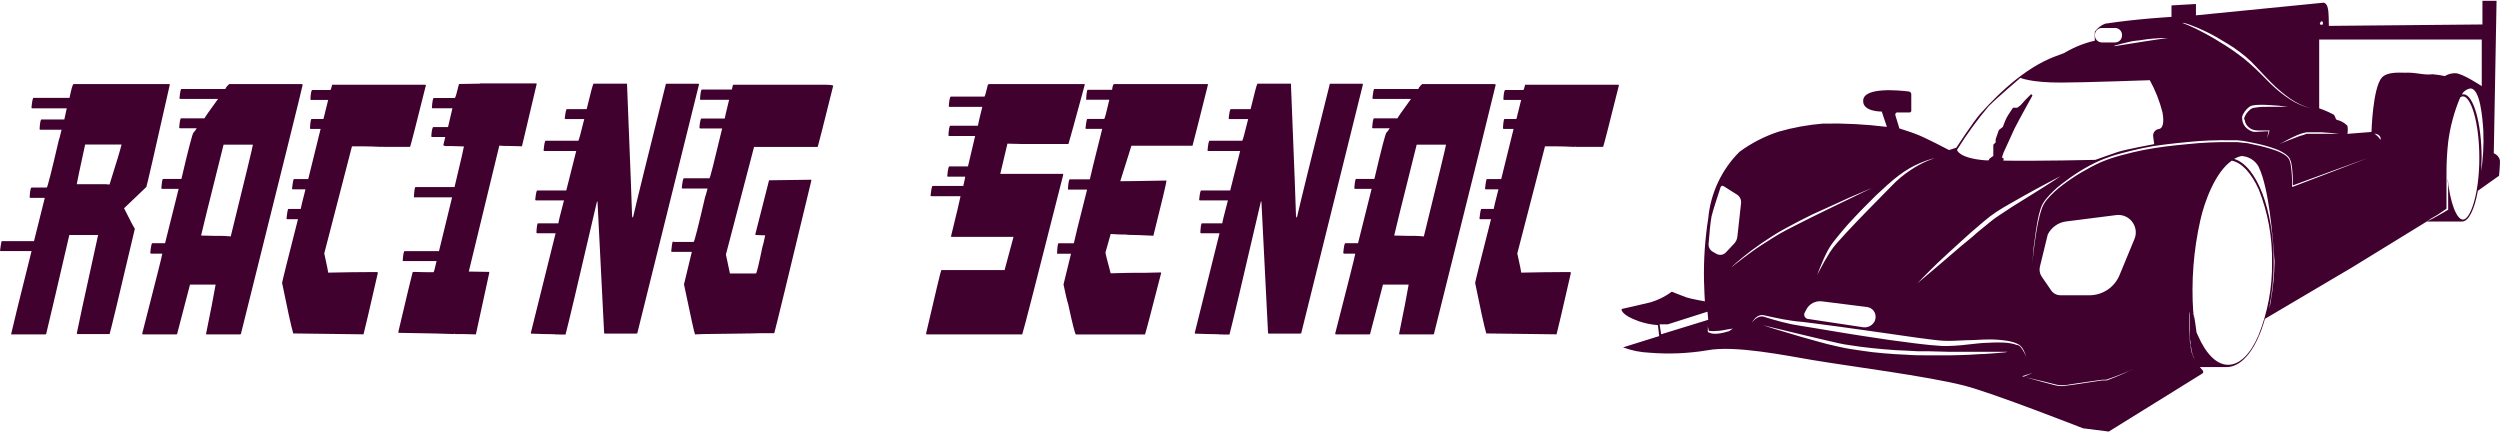
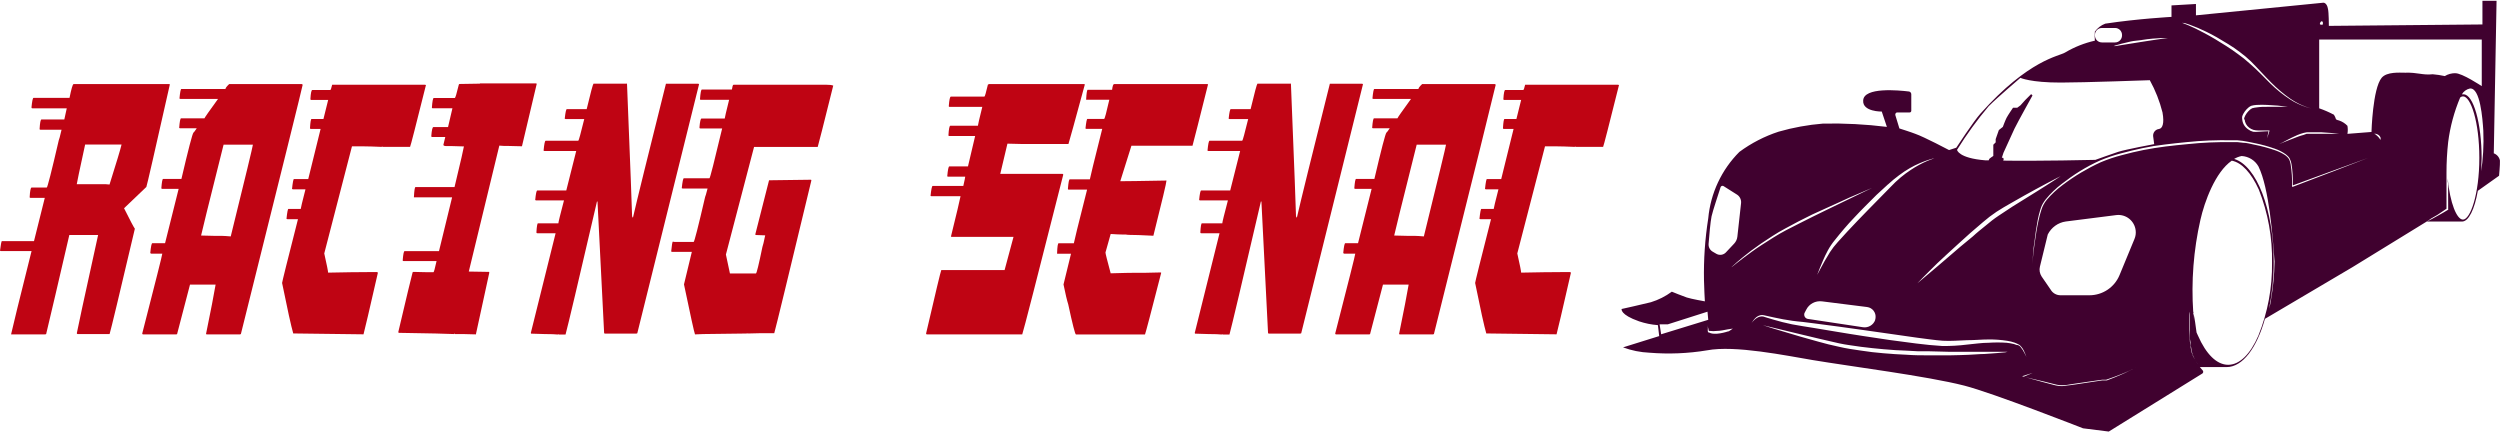
<svg xmlns="http://www.w3.org/2000/svg" version="1.1" viewBox="0 0 370 64">
  <defs>
    <style>
      .st0 {
        fill: #40012f;
      }
+ 
+       .st1 {
+         fill: #bf0413;
+       }
    </style>
  </defs>
  <g id="OBJECTS">
    <g>
-       <path class="st0" d="M10.89,12.44h14.15l.1.05c-2.24,9.95-3.4,15.01-3.48,15.18l-3.3,3.15c.91,1.83,1.45,2.84,1.6,3.03-2.29,9.74-3.54,14.94-3.74,15.59h-4.72c-.09,0-.13-.04-.13-.13,0-.14,1.05-4.98,3.15-14.53h-4.26c-1.58,6.84-2.73,11.73-3.43,14.66l-.13.05H1.65v-.05c.21-.97,1.21-5.06,3.02-12.28H.13l-.13-.05c.12-.95.21-1.42.28-1.42h4.75l1.6-6.41h-2.14c-.07,0-.1-.03-.1-.1.05-.95.15-1.42.28-1.42h2.25c.1,0,.7-2.34,1.78-7.01.03,0,.17-.52.41-1.55h-3.12c-.09,0-.13-.03-.13-.1.05-.95.15-1.42.28-1.42h3.38l.36-1.65h-5.09c-.09,0-.13-.04-.13-.13.09-.95.19-1.42.31-1.42h5.32c.27-1.34.47-2.02.59-2.02ZM12.6,21.39c-.83,3.81-1.24,5.77-1.24,5.87h4.26l.59.05c1.03-3.27,1.63-5.25,1.78-5.92h-5.4Z" />
-       <path class="st0" d="M33.92,12.44h10.74c.09.02.13.06.13.13-.03.28-3.08,12.57-9.14,36.87l-.13.05h-4.93l-.1-.05c.71-3.46,1.18-5.9,1.42-7.32h-3.79l-1.91,7.32-.1.05h-4.93c-.09,0-.13-.04-.13-.13,1.98-7.71,2.97-11.64,2.97-11.82h-1.65l-.13-.08c.09-.98.19-1.47.31-1.47h1.88l2.01-8.04h-2.43c-.09,0-.13-.03-.13-.1.07-.91.15-1.37.26-1.37h2.71c1.03-4.41,1.63-6.7,1.78-6.85.05-.02.22-.23.49-.65h-2.5l-.1-.05c.07-.95.16-1.42.28-1.42h3.46c.05-.14.72-1.09,2.01-2.87h-5.58l-.13-.05c.09-.95.18-1.42.28-1.42h6.53c0-.14.18-.38.54-.72ZM33.09,21.41c-2.22,8.86-3.33,13.34-3.33,13.45h.05c.83.03,1.51.05,2.04.05h1.01c.27,0,.71.03,1.29.08,2.19-8.88,3.28-13.4,3.28-13.58h-4.34Z" />
-       <path class="st0" d="M62.91,12.54l.13.05c-1.5,6-2.28,9.05-2.35,9.15h-4.05c-.05,0-.08-.03-.08-.08-.03,0-.05.03-.05.08-1.19-.05-2.07-.08-2.66-.08h-1.76l-4.1,15.85c.38,1.69.57,2.64.57,2.84,2.44-.05,4.41-.08,5.89-.08h1.37c.07.02.1.06.1.13-1.26,5.5-1.96,8.52-2.12,9.08l-10.4-.13c-.31-1.07-.86-3.56-1.65-7.47,0-.14.78-3.28,2.35-9.44h-1.57l-.13-.05c.1-.98.2-1.47.28-1.47h1.83c0-.1.23-1.07.7-2.9h-1.86l-.13-.05c.1-.98.2-1.47.28-1.47h2.12l1.83-7.42h-1.47c-.07,0-.1-.04-.1-.13.05-.9.13-1.34.23-1.34h1.76l.7-2.82h-2.53c-.07,0-.1-.04-.1-.13.05-.9.15-1.34.28-1.34h2.66c.07,0,.16-.26.28-.78h13.76Z" />
-       <path class="st0" d="M71.02,12.34h8.29l.13.05-2.19,9.26c-.91-.03-1.59-.05-2.04-.05h-.59l-.72-.05-4.52,18.64h.05c.29,0,1.27.02,2.94.05l.05.1-1.99,9.15c-.84-.03-1.47-.05-1.88-.05h-1.24s-.05-.03-.05-.08c-.05,0-.08.03-.08.08-.91-.05-3.64-.11-8.18-.18l-.05-.13c1.22-5.19,1.93-8.14,2.12-8.84l.13-.05c1.2.04,2.16.05,2.87.05h.08c.07,0,.22-.55.46-1.65h-4.88c-.09,0-.13-.03-.13-.1.07-.91.16-1.37.28-1.37h5.09l1.94-7.96h-5.65v-.05c.05-.98.13-1.47.23-1.47h5.78c.93-3.88,1.39-5.89,1.39-6.02h-.05c-.69-.03-1.26-.05-1.7-.05h-.83c-.29,0-.45-.06-.46-.18l.28-1.16h-1.94c-.09,0-.13-.04-.13-.13.07-.9.17-1.34.31-1.34h2.17l.65-2.79h-2.94c-.07,0-.1-.03-.1-.1.07-.95.16-1.42.28-1.42h3.12c.07,0,.27-.66.59-1.99.03,0,.05-.03.05-.08,1.43-.03,2.45-.05,3.07-.05Z" />
-       <path class="st0" d="M92.67,12.34c.09.02.13.06.13.13.5,12.45.75,18.96.75,19.55.05.07.08.13.08.18h.05c.58-2.53,2.21-9.14,4.88-19.81h4.8l.1.08-9.14,36.85-.13.05h-4.65c-.09,0-.13-.03-.13-.1l-.98-19.44h-.08c-2.75,11.84-4.3,18.4-4.65,19.68h-1.01s-.05-.02-.05-.05c-.05,0-.08.02-.08.05-.33-.03-.58-.05-.75-.05-.65,0-1.72-.03-3.2-.08l-.05-.1,3.67-14.76h-2.71c-.09,0-.13-.04-.13-.13.05-.9.13-1.34.23-1.34h3.02c0-.17.28-1.3.83-3.39h-4.13l-.13-.05c.09-.95.19-1.42.31-1.42h4.29c.95-3.79,1.44-5.74,1.47-5.84h-4.7l-.13-.05c.09-.98.19-1.47.31-1.47h4.83c.07-.02.36-1.09.88-3.21h-2.76l-.13-.05c.1-.95.21-1.42.31-1.42h2.94c.58-2.43.92-3.69,1.01-3.77h4.83Z" />
-       <path class="st0" d="M108.6,12.54h13.66c.5,0,.85.04,1.06.13-1.48,5.95-2.25,8.97-2.3,9.08h-9.42l-4.16,15.9v.05l.59,2.77h3.85c.1,0,.42-1.31.96-3.93.07-.17.21-.74.41-1.71h-.08c-.17,0-.62-.02-1.34-.05,0-.05-.02-.08-.05-.08l2.04-8.02h.13c.88,0,2.91-.03,6.09-.08,0,.05.02.08.05.08-3.39,14.1-5.22,21.64-5.5,22.63h-1.94c-.45,0-1.13.02-2.04.05v-.05l-.13.05c-3.49.05-5.62.08-6.38.08-.69.03-1.1.05-1.24.05-.12-.29-.66-2.76-1.63-7.4l1.16-4.81h-2.92c-.09,0-.13-.03-.13-.1.09-.88.16-1.35.23-1.42l.28.05h2.81c.1,0,.67-2.22,1.7-6.67.03-.03.16-.45.36-1.24h-3.69l-.13-.05c.1-.98.21-1.47.31-1.47h3.79c.09,0,.71-2.46,1.88-7.37h-3.23c-.09,0-.13-.04-.13-.13.07-.9.17-1.34.31-1.34h3.43c0-.09.21-1.01.65-2.77h-4.21c-.07,0-.1-.03-.1-.1.07-.95.16-1.42.28-1.42h4.44c.07-.47.15-.7.23-.7Z" />
-       <path class="st0" d="M146.34,12.44h14.09l.13.05c-1.5,5.53-2.31,8.47-2.43,8.82h-6.97c-.45,0-1.14-.02-2.06-.05l-1.06,4.47h9.22c.07.02.1.06.1.13-3.86,15.24-5.88,23.12-6.07,23.63h-14.1c-.09,0-.13-.04-.13-.13,1.41-6.08,2.16-9.21,2.25-9.39h9.37l1.32-4.91h-9.16l-.1-.05c.83-3.36,1.3-5.35,1.42-5.97h-4.31l-.13-.05c.1-.98.21-1.47.31-1.47h4.54c.19-.83.28-1.28.28-1.37h-2.53l-.13-.05c.09-.98.19-1.47.31-1.47h2.76l1.06-4.5h-3.82c-.09,0-.13-.03-.13-.1.05-.95.15-1.42.28-1.42h4.08c0-.1.21-1.03.65-2.79h-4.83c-.09,0-.13-.03-.13-.1.07-.95.17-1.42.31-1.42h4.96c.07,0,.24-.59.52-1.78l.13-.05Z" />
-       <path class="st0" d="M164.9,12.44h13.79l.1.05c-1.29,5.17-2.06,8.2-2.3,9.08h-9.04l-1.65,5.25h.05c.79,0,3.05-.03,6.79-.1,0,.29-.65,3.02-1.94,8.17-1.65-.09-2.9-.13-3.74-.13v-.05s-.05.02-.05.05l-.28-.05h-.49c-.38,0-.96-.03-1.76-.08l-.77,2.74c0,.16.26,1.18.77,3.08,1.72-.05,3-.08,3.85-.08h1.39c.46,0,1.2-.02,2.19-.05,0,.03.02.05.05.05-1.5,5.84-2.3,8.89-2.4,9.13h-10.22c-.12,0-.5-1.48-1.14-4.45-.19-.59-.42-1.57-.7-2.95l1.11-4.55h-2.06v-.08c.03-.98.11-1.47.23-1.47h2.25c0-.12.65-2.77,1.96-7.94h-2.74c-.07,0-.1-.03-.1-.1.07-.95.16-1.42.28-1.42h2.97c0-.12.61-2.61,1.83-7.47h-2.38l-.1-.05c.1-.95.2-1.42.28-1.42h2.48c.09,0,.34-.95.77-2.84h-3.43v-.05c.05-.95.13-1.42.23-1.42h3.61c.07-.55.16-.83.28-.83Z" />
-       <path class="st0" d="M190.93,12.34c.09.02.13.06.13.13.5,12.45.75,18.96.75,19.55.05.07.08.13.08.18h.05c.58-2.53,2.21-9.14,4.88-19.81h4.8l.1.08-9.14,36.85-.13.05h-4.65c-.09,0-.13-.03-.13-.1l-.98-19.44h-.08c-2.75,11.84-4.3,18.4-4.65,19.68h-1.01s-.05-.02-.05-.05c-.05,0-.08.02-.08.05-.33-.03-.58-.05-.75-.05-.65,0-1.72-.03-3.2-.08l-.05-.1,3.67-14.76h-2.71c-.09,0-.13-.04-.13-.13.05-.9.13-1.34.23-1.34h3.02c0-.17.28-1.3.83-3.39h-4.13l-.13-.05c.09-.95.19-1.42.31-1.42h4.29c.95-3.79,1.44-5.74,1.47-5.84h-4.7l-.13-.05c.09-.98.19-1.47.31-1.47h4.83c.07-.02.36-1.09.88-3.21h-2.76l-.13-.05c.1-.95.21-1.42.31-1.42h2.94c.58-2.43.92-3.69,1.01-3.77h4.83Z" />
-       <path class="st0" d="M210.49,12.44h10.74c.09.02.13.06.13.13-.04.28-3.08,12.57-9.14,36.87l-.13.05h-4.93l-.1-.05c.71-3.46,1.18-5.9,1.42-7.32h-3.8l-1.91,7.32-.1.05h-4.93c-.09,0-.13-.04-.13-.13,1.98-7.71,2.97-11.64,2.97-11.82h-1.65l-.13-.08c.09-.98.19-1.47.31-1.47h1.88l2.01-8.04h-2.43c-.09,0-.13-.03-.13-.1.07-.91.15-1.37.26-1.37h2.71c1.03-4.41,1.63-6.7,1.78-6.85.05-.02.22-.23.49-.65h-2.5l-.1-.05c.07-.95.16-1.42.28-1.42h3.46c.05-.14.72-1.09,2.01-2.87h-5.58l-.13-.05c.09-.95.18-1.42.28-1.42h6.53c0-.14.18-.38.54-.72ZM209.67,21.41c-2.22,8.86-3.33,13.34-3.33,13.45h.05c.83.03,1.51.05,2.04.05h1.01c.28,0,.71.03,1.29.08,2.18-8.88,3.28-13.4,3.28-13.58h-4.34Z" />
-       <path class="st0" d="M239.48,12.54l.13.05c-1.5,6-2.28,9.05-2.35,9.15h-4.05c-.05,0-.08-.03-.08-.08-.03,0-.05.03-.05.08-1.19-.05-2.07-.08-2.66-.08h-1.76l-4.1,15.85c.38,1.69.57,2.64.57,2.84,2.44-.05,4.41-.08,5.89-.08h1.37c.07.02.1.06.1.13-1.26,5.5-1.96,8.52-2.12,9.08l-10.4-.13c-.31-1.07-.86-3.56-1.65-7.47,0-.14.78-3.28,2.35-9.44h-1.58l-.13-.05c.1-.98.2-1.47.28-1.47h1.83c0-.1.23-1.07.7-2.9h-1.86l-.13-.05c.1-.98.2-1.47.28-1.47h2.12l1.83-7.42h-1.47c-.07,0-.1-.04-.1-.13.05-.9.13-1.34.23-1.34h1.76l.7-2.82h-2.53c-.07,0-.1-.04-.1-.13.05-.9.15-1.34.28-1.34h2.66c.07,0,.16-.26.28-.78h13.76Z" />
+       <path class="st1" d="M10.89,12.44h14.15l.1.05c-2.24,9.95-3.4,15.01-3.48,15.18l-3.3,3.15c.91,1.83,1.45,2.84,1.6,3.03-2.29,9.74-3.54,14.94-3.74,15.59h-4.72c-.09,0-.13-.04-.13-.13,0-.14,1.05-4.98,3.15-14.53h-4.26c-1.58,6.84-2.73,11.73-3.43,14.66l-.13.05H1.65v-.05c.21-.97,1.21-5.06,3.02-12.28H.13l-.13-.05c.12-.95.21-1.42.28-1.42h4.75l1.6-6.41h-2.14c-.07,0-.1-.03-.1-.1.05-.95.15-1.42.28-1.42h2.25c.1,0,.7-2.34,1.78-7.01.03,0,.17-.52.41-1.55h-3.12c-.09,0-.13-.03-.13-.1.05-.95.15-1.42.28-1.42h3.38l.36-1.65h-5.09c-.09,0-.13-.04-.13-.13.09-.95.19-1.42.31-1.42h5.32c.27-1.34.47-2.02.59-2.02ZM12.6,21.39c-.83,3.81-1.24,5.77-1.24,5.87h4.26l.59.05c1.03-3.27,1.63-5.25,1.78-5.92h-5.4Z" />
+       <path class="st1" d="M33.92,12.44h10.74c.09.02.13.06.13.13-.03.28-3.08,12.57-9.14,36.87l-.13.05h-4.93l-.1-.05c.71-3.46,1.18-5.9,1.42-7.32h-3.79l-1.91,7.32-.1.05h-4.93c-.09,0-.13-.04-.13-.13,1.98-7.71,2.97-11.64,2.97-11.82h-1.65l-.13-.08c.09-.98.19-1.47.31-1.47h1.88l2.01-8.04h-2.43c-.09,0-.13-.03-.13-.1.07-.91.15-1.37.26-1.37h2.71c1.03-4.41,1.63-6.7,1.78-6.85.05-.02.22-.23.49-.65h-2.5l-.1-.05c.07-.95.16-1.42.28-1.42h3.46c.05-.14.72-1.09,2.01-2.87h-5.58l-.13-.05c.09-.95.18-1.42.28-1.42h6.53c0-.14.18-.38.54-.72ZM33.09,21.41c-2.22,8.86-3.33,13.34-3.33,13.45h.05c.83.03,1.51.05,2.04.05h1.01c.27,0,.71.03,1.29.08,2.19-8.88,3.28-13.4,3.28-13.58h-4.34Z" />
+       <path class="st1" d="M62.91,12.54l.13.05c-1.5,6-2.28,9.05-2.35,9.15h-4.05c-.05,0-.08-.03-.08-.08-.03,0-.05.03-.05.08-1.19-.05-2.07-.08-2.66-.08h-1.76l-4.1,15.85c.38,1.69.57,2.64.57,2.84,2.44-.05,4.41-.08,5.89-.08h1.37c.07.02.1.06.1.13-1.26,5.5-1.96,8.52-2.12,9.08l-10.4-.13c-.31-1.07-.86-3.56-1.65-7.47,0-.14.78-3.28,2.35-9.44h-1.57l-.13-.05c.1-.98.2-1.47.28-1.47h1.83c0-.1.23-1.07.7-2.9h-1.86l-.13-.05c.1-.98.2-1.47.28-1.47h2.12l1.83-7.42h-1.47c-.07,0-.1-.04-.1-.13.05-.9.13-1.34.23-1.34h1.76l.7-2.82h-2.53c-.07,0-.1-.04-.1-.13.05-.9.15-1.34.28-1.34h2.66c.07,0,.16-.26.28-.78h13.76Z" />
+       <path class="st1" d="M71.02,12.34h8.29l.13.05-2.19,9.26c-.91-.03-1.59-.05-2.04-.05h-.59l-.72-.05-4.52,18.64h.05c.29,0,1.27.02,2.94.05l.05.1-1.99,9.15c-.84-.03-1.47-.05-1.88-.05h-1.24s-.05-.03-.05-.08c-.05,0-.08.03-.08.08-.91-.05-3.64-.11-8.18-.18l-.05-.13c1.22-5.19,1.93-8.14,2.12-8.84l.13-.05c1.2.04,2.16.05,2.87.05h.08c.07,0,.22-.55.46-1.65h-4.88c-.09,0-.13-.03-.13-.1.07-.91.16-1.37.28-1.37h5.09l1.94-7.96h-5.65v-.05c.05-.98.13-1.47.23-1.47h5.78c.93-3.88,1.39-5.89,1.39-6.02h-.05c-.69-.03-1.26-.05-1.7-.05h-.83c-.29,0-.45-.06-.46-.18l.28-1.16h-1.94c-.09,0-.13-.04-.13-.13.07-.9.17-1.34.31-1.34h2.17l.65-2.79h-2.94c-.07,0-.1-.03-.1-.1.07-.95.16-1.42.28-1.42h3.12c.07,0,.27-.66.59-1.99.03,0,.05-.03.05-.08,1.43-.03,2.45-.05,3.07-.05Z" />
+       <path class="st1" d="M92.67,12.34c.09.02.13.06.13.13.5,12.45.75,18.96.75,19.55.05.07.08.13.08.18h.05c.58-2.53,2.21-9.14,4.88-19.81h4.8l.1.08-9.14,36.85-.13.05h-4.65c-.09,0-.13-.03-.13-.1l-.98-19.44h-.08c-2.75,11.84-4.3,18.4-4.65,19.68h-1.01s-.05-.02-.05-.05c-.05,0-.08.02-.08.05-.33-.03-.58-.05-.75-.05-.65,0-1.72-.03-3.2-.08l-.05-.1,3.67-14.76h-2.71c-.09,0-.13-.04-.13-.13.05-.9.13-1.34.23-1.34h3.02c0-.17.28-1.3.83-3.39h-4.13l-.13-.05c.09-.95.19-1.42.31-1.42h4.29c.95-3.79,1.44-5.74,1.47-5.84h-4.7l-.13-.05c.09-.98.19-1.47.31-1.47h4.83c.07-.02.36-1.09.88-3.21h-2.76l-.13-.05c.1-.95.21-1.42.31-1.42h2.94c.58-2.43.92-3.69,1.01-3.77h4.83Z" />
+       <path class="st1" d="M108.6,12.54h13.66c.5,0,.85.04,1.06.13-1.48,5.95-2.25,8.97-2.3,9.08h-9.42l-4.16,15.9v.05l.59,2.77h3.85c.1,0,.42-1.31.96-3.93.07-.17.21-.74.41-1.71h-.08c-.17,0-.62-.02-1.34-.05,0-.05-.02-.08-.05-.08l2.04-8.02h.13c.88,0,2.91-.03,6.09-.08,0,.05.02.08.05.08-3.39,14.1-5.22,21.64-5.5,22.63h-1.94c-.45,0-1.13.02-2.04.05v-.05l-.13.05c-3.49.05-5.62.08-6.38.08-.69.03-1.1.05-1.24.05-.12-.29-.66-2.76-1.63-7.4l1.16-4.81h-2.92c-.09,0-.13-.03-.13-.1.09-.88.16-1.35.23-1.42l.28.05h2.81c.1,0,.67-2.22,1.7-6.67.03-.03.16-.45.36-1.24h-3.69l-.13-.05c.1-.98.21-1.47.31-1.47h3.79c.09,0,.71-2.46,1.88-7.37h-3.23c-.09,0-.13-.04-.13-.13.07-.9.17-1.34.31-1.34h3.43c0-.09.21-1.01.65-2.77h-4.21c-.07,0-.1-.03-.1-.1.07-.95.16-1.42.28-1.42h4.44c.07-.47.15-.7.23-.7Z" />
+       <path class="st1" d="M146.34,12.44h14.09l.13.05c-1.5,5.53-2.31,8.47-2.43,8.82h-6.97c-.45,0-1.14-.02-2.06-.05l-1.06,4.47h9.22c.07.02.1.06.1.13-3.86,15.24-5.88,23.12-6.07,23.63h-14.1c-.09,0-.13-.04-.13-.13,1.41-6.08,2.16-9.21,2.25-9.39h9.37l1.32-4.91h-9.16l-.1-.05c.83-3.36,1.3-5.35,1.42-5.97h-4.31l-.13-.05c.1-.98.21-1.47.31-1.47h4.54c.19-.83.28-1.28.28-1.37h-2.53l-.13-.05c.09-.98.19-1.47.31-1.47h2.76l1.06-4.5h-3.82c-.09,0-.13-.03-.13-.1.05-.95.15-1.42.28-1.42h4.08c0-.1.21-1.03.65-2.79h-4.83c-.09,0-.13-.03-.13-.1.07-.95.17-1.42.31-1.42h4.96c.07,0,.24-.59.52-1.78l.13-.05Z" />
+       <path class="st1" d="M164.9,12.44h13.79l.1.05c-1.29,5.17-2.06,8.2-2.3,9.08h-9.04l-1.65,5.25h.05c.79,0,3.05-.03,6.79-.1,0,.29-.65,3.02-1.94,8.17-1.65-.09-2.9-.13-3.74-.13v-.05s-.05.02-.05.05l-.28-.05h-.49c-.38,0-.96-.03-1.76-.08l-.77,2.74c0,.16.26,1.18.77,3.08,1.72-.05,3-.08,3.85-.08h1.39c.46,0,1.2-.02,2.19-.05,0,.03.02.05.05.05-1.5,5.84-2.3,8.89-2.4,9.13h-10.22c-.12,0-.5-1.48-1.14-4.45-.19-.59-.42-1.57-.7-2.95l1.11-4.55h-2.06v-.08c.03-.98.11-1.47.23-1.47h2.25c0-.12.65-2.77,1.96-7.94h-2.74c-.07,0-.1-.03-.1-.1.07-.95.16-1.42.28-1.42h2.97c0-.12.61-2.61,1.83-7.47h-2.38l-.1-.05c.1-.95.2-1.42.28-1.42h2.48c.09,0,.34-.95.77-2.84h-3.43v-.05c.05-.95.13-1.42.23-1.42h3.61c.07-.55.16-.83.28-.83Z" />
+       <path class="st1" d="M190.93,12.34c.09.02.13.06.13.13.5,12.45.75,18.96.75,19.55.05.07.08.13.08.18h.05c.58-2.53,2.21-9.14,4.88-19.81h4.8l.1.08-9.14,36.85-.13.05h-4.65c-.09,0-.13-.03-.13-.1l-.98-19.44h-.08c-2.75,11.84-4.3,18.4-4.65,19.68h-1.01s-.05-.02-.05-.05c-.05,0-.08.02-.08.05-.33-.03-.58-.05-.75-.05-.65,0-1.72-.03-3.2-.08l-.05-.1,3.67-14.76h-2.71c-.09,0-.13-.04-.13-.13.05-.9.13-1.34.23-1.34h3.02c0-.17.28-1.3.83-3.39h-4.13l-.13-.05c.09-.95.19-1.42.31-1.42h4.29c.95-3.79,1.44-5.74,1.47-5.84h-4.7l-.13-.05c.09-.98.19-1.47.31-1.47h4.83c.07-.02.36-1.09.88-3.21h-2.76l-.13-.05c.1-.95.21-1.42.31-1.42h2.94c.58-2.43.92-3.69,1.01-3.77h4.83Z" />
+       <path class="st1" d="M210.49,12.44h10.74c.09.02.13.06.13.13-.04.28-3.08,12.57-9.14,36.87l-.13.05h-4.93l-.1-.05c.71-3.46,1.18-5.9,1.42-7.32h-3.8l-1.91,7.32-.1.05h-4.93c-.09,0-.13-.04-.13-.13,1.98-7.71,2.97-11.64,2.97-11.82h-1.65l-.13-.08c.09-.98.19-1.47.31-1.47h1.88l2.01-8.04h-2.43c-.09,0-.13-.03-.13-.1.07-.91.15-1.37.26-1.37h2.71c1.03-4.41,1.63-6.7,1.78-6.85.05-.02.22-.23.49-.65h-2.5l-.1-.05c.07-.95.16-1.42.28-1.42h3.46c.05-.14.72-1.09,2.01-2.87h-5.58l-.13-.05c.09-.95.18-1.42.28-1.42h6.53c0-.14.18-.38.54-.72ZM209.67,21.41c-2.22,8.86-3.33,13.34-3.33,13.45h.05c.83.03,1.51.05,2.04.05h1.01c.28,0,.71.03,1.29.08,2.18-8.88,3.28-13.4,3.28-13.58h-4.34Z" />
+       <path class="st1" d="M239.48,12.54l.13.05c-1.5,6-2.28,9.05-2.35,9.15h-4.05c-.05,0-.08-.03-.08-.08-.03,0-.05.03-.05.08-1.19-.05-2.07-.08-2.66-.08h-1.76l-4.1,15.85c.38,1.69.57,2.64.57,2.84,2.44-.05,4.41-.08,5.89-.08h1.37c.07.02.1.06.1.13-1.26,5.5-1.96,8.52-2.12,9.08l-10.4-.13c-.31-1.07-.86-3.56-1.65-7.47,0-.14.78-3.28,2.35-9.44h-1.58l-.13-.05c.1-.98.2-1.47.28-1.47h1.83c0-.1.23-1.07.7-2.9h-1.86l-.13-.05c.1-.98.2-1.47.28-1.47h2.12l1.83-7.42h-1.47c-.07,0-.1-.04-.1-.13.05-.9.13-1.34.23-1.34h1.76l.7-2.82h-2.53c-.07,0-.1-.04-.1-.13.05-.9.15-1.34.28-1.34h2.66c.07,0,.16-.26.28-.78h13.76Z" />
    </g>
  </g>
  <g id="DESIGNED_BY_FREEPIK">
    <path class="st0" d="M370,23.81c-.08-.51-.43-.94-.92-1.12l.41-22.57h-2.09v3.5l-22.73.21s0-1.98-.13-2.51c-.16-.95-.68-.92-.68-.92l-18.86,1.87V.59l-3.62.21v1.7s-4.97.27-9.8,1c-.62.23-1.15.64-1.54,1.18-.04.44-.04.89,0,1.34-1.55.35-3.04.94-4.4,1.75-.88.56-5.35,1-12.54,9.05-1.03,1.15-3.57,5.04-3.57,5.04l-1.07.35s-3.68-1.95-5.01-2.41c-.57-.23-2.34-.79-2.34-.79l-.6-1.97c-.04-.18.06-.36.24-.4.02,0,.04,0,.06,0h1.83c.12,0,.22-.1.23-.23v-2.46c0-.21-.15-.39-.36-.41-1.43-.17-6.68-.7-6.76,1.34-.11,1.68,2.75,1.63,2.75,1.63l.76,2.27c-3.13-.39-6.28-.55-9.44-.49-2.23.18-4.44.58-6.59,1.2-2.08.68-4.04,1.69-5.8,2.99-2.64,2.64-4.27,6.12-4.61,9.84-.48,3.04-.69,6.11-.63,9.18,0,.78.13,3.1.13,3.1,0,0-1.99-.35-2.67-.57-.51-.16-2.22-.86-2.22-.86-.94.69-1.99,1.22-3.1,1.56-1.08.28-4.33,1-4.33,1,0,0-.27.83,2.59,1.83.9.3,1.83.49,2.78.56h0l.19,1.62-5.35,1.67c1.25.47,2.57.73,3.9.79,2.85.23,5.71.12,8.53-.35,4.13-.79,11.75.79,15.64,1.44,5.61.94,16.92,2.37,22.43,3.78,4.2,1.07,17.58,6.32,17.58,6.32l3.81.48,13.8-8.56c.15-.07.22-.25.15-.41-.01-.03-.03-.06-.06-.09l-.32-.37c-.15-.19-.32-.4-.49-.67s-.29-.57-.44-.76c-.07-.12-.14-.24-.2-.36,0-.13-.09-.27-.15-.41l-.09-.37-.08-.44c0-.29-.09-.6-.12-.9,0-.6-.08-1.2-.08-1.78v-1.54c0-.44,0-.83.08-1.08s0-.41,0-.41v3.9c0,.29,0,.59.07.88s0,.59.11.88l.07.43.09.41.12.37c.05.12.1.23.16.35.12.23.24.44.35.63l.45.76h4.01c2.38,0,4.48-2.85,5.68-7.14l12.97-7.66,11.1-6.82.51-.36.95-.55c.45-.31.92-.61,1.34-.91v-4.84.24-.71c0-1.52.08-3.05.25-4.56.29-2.27.89-4.49,1.78-6.6.12-.1.26-.15.41-.16,1.15,0,2.42,3.74,2.42,9.12s-1.34,9.12-2.42,9.12c-.91,0-1.91-2.39-2.27-6.11,0,.29.02.59.07.88v1.26c.01.82.01,1.64.01,2.46v.09h-.07c-.51.31-1,.6-1.52.88l-.78.43-.79.4h5.21c.99,0,1.86-1.82,2.34-4.55l3.14-2.23s.16-1.63.13-2.23ZM363.31,31.91h0l.08.13-.08-.13ZM343.61,3.15c.27,0,.16.49.16.49-.11.03-.22.03-.32,0-.24.01-.03-.49.16-.49ZM323.32,3.41l.71.23c.84.3,1.66.65,2.46,1.04.49.24,1.03.51,1.58.83s1.12.66,1.71,1.02,1.18.76,1.75,1.2c.57.42,1.12.88,1.63,1.38,1.04,1.04,2.01,2.15,2.98,3.11.88.89,1.83,1.69,2.86,2.41.73.5,1.52.91,2.35,1.2.23.08.47.16.71.21h.25-.25c-.24-.05-.48-.11-.72-.19-.85-.27-1.66-.65-2.41-1.14-1.06-.69-2.04-1.48-2.94-2.37-.49-.48-1-.99-1.5-1.51s-1.02-.96-1.58-1.47c-.53-.48-1.08-.93-1.67-1.34-.57-.43-1.16-.83-1.74-1.2s-1.14-.72-1.68-1.04-1.06-.61-1.55-.87c-.96-.52-1.79-.91-2.38-1.16l-.7-.28-.25-.09.37.03ZM332.21,17.67c.03.48.27.92.66,1.22.19.15.41.26.64.33.24.06.49.09.74.09h1.63v.07c-.11.37-.23.74-.35,1.1.07-.35.15-.71.21-1.06-.49,0-.99.07-1.48.08-.27.03-.54.03-.8,0-.27-.07-.52-.19-.74-.36-.26-.18-.48-.41-.63-.68-.14-.25-.22-.52-.24-.8-.03-.15-.03-.3,0-.44.04-.13.1-.26.17-.39.13-.24.29-.46.48-.66.19-.21.42-.39.68-.51.26-.07.53-.12.8-.13.52-.03,1.04-.03,1.56,0,1.04.04,2.07.13,3.1.28h-3.06c-.52,0-1.03,0-1.54.08-.24.02-.49.07-.72.13-.21.11-.39.25-.55.43-.17.18-.32.38-.44.59-.06.1-.11.21-.15.32-.04.1-.06.21-.05.32h.07ZM337.73,21.13c.23-.12.56-.31.96-.51s.87-.44,1.34-.64c.3-.12.6-.23.91-.31l.45-.09h2.23l1.52.11,1.04.11h.41-5.2l-.47.17c-.28.07-.55.16-.8.25l-1.42.55-1,.4-.39.15.4-.19ZM316.97,5.92c.53-.08,1.08-.16,1.59-.2s.99-.08,1.34-.09.75,0,.99,0h.37-.37l-.98.12-1.34.2-1.56.24-2.94.47-.98.16h-.27l.25-.09c.23-.07.55-.17.95-.27s.86-.21,1.34-.32,1.07-.13,1.6-.21ZM310.05,5.17c0-.57.46-1.03,1.03-1.03h1.95c.57,0,1.03.46,1.03,1.03h0v.08c0,.57-.46,1.03-1.03,1.03h-1.95c-.57,0-1.03-.46-1.03-1.03h0v-.09h0ZM294.39,15.66c1.12-1.14,4.63-4.14,4.63-4.14,0,0,1.5.71,6,.7,3.29,0,13.15-.35,13.15-.35.83,1.5,1.46,3.11,1.88,4.77.29,1.63,0,2.37-.52,2.45-.52.06-.9.52-.87,1.04l.16,1.2s-4.13.76-5.35,1.15c-.72.23-3.36,1.18-3.36,1.18,0,0-8.57.2-13.64.11.09-.12.09-.29,0-.41-.07-.02-.13-.02-.2,0l.24-.74,1.63-3.57c.55-1.12,2.67-4.92,2.67-4.92l-.2-.2-.87.87-.71.79-.47.35h-.63s-.76,1.11-.96,1.5-.55,1.34-.55,1.34l-.59.47-.47,1.34v.48l-.35.35v1.66c-.2.12-.38.26-.56.4-.05.08-.1.16-.12.25h-.49c-4.01-.32-4.2-1.55-4.2-1.55,1.41-2.28,2.99-4.45,4.72-6.5ZM289.82,36.1c1.15-1.06,2.39-2.17,3.68-3.24.63-.55,1.3-1.06,1.99-1.52.7-.44,1.34-.84,2.07-1.24,1.34-.79,2.67-1.5,3.73-2.09s2.03-1.07,2.67-1.42l1.02-.52-.96.63c-.61.39-1.48.96-2.55,1.62l-3.62,2.25-2.03,1.34c-.68.45-1.32.95-1.94,1.48-.64.52-1.34,1.07-1.9,1.6l-1.83,1.51-3.24,2.78-2.25,1.9-.88.74.8-.83c.52-.51,1.24-1.26,2.14-2.13s1.95-1.79,3.1-2.86ZM279.44,27.28c.51-.47,1.05-.92,1.62-1.34.51-.39,1.05-.74,1.6-1.06.47-.27.95-.51,1.44-.72.44-.19.83-.33,1.16-.45l.76-.23.27-.07-.27.11-.74.28c-.86.37-1.69.82-2.47,1.34-.52.34-1.02.71-1.5,1.11-.54.45-1.04.93-1.52,1.44l-3.22,3.28-1.62,1.67-1.55,1.64c-.49.53-.98,1.06-1.42,1.56-.42.46-.8.95-1.14,1.47-.31.49-.56.96-.8,1.34l-.59,1.08-.51.95s.13-.37.39-1c.13-.32.29-.71.48-1.14s.41-.94.7-1.46c.31-.57.67-1.1,1.08-1.59.41-.53.88-1.08,1.34-1.63s.99-1.12,1.52-1.68,1.07-1.14,1.62-1.68l1.66-1.66,1.7-1.56ZM277.54,47.33c-.26.76-1.03,1.22-1.82,1.1l-8.15-1.23c-.35-.05-.59-.38-.54-.73,0-.07.03-.13.06-.19l.23-.44c.43-.87,1.37-1.36,2.33-1.24l6.68.84c.79.1,1.35.82,1.25,1.61,0,.08-.03.16-.05.23v.05ZM252.87,36.1c.09-1.15.27-3.28.44-4.08s1.06-3.44,1.34-4.33c.06-.15.23-.23.38-.17.02,0,.03.01.05.02l2.01,1.27c.41.27.63.74.59,1.23l-.55,4.99c-.04.38-.21.74-.47,1.02l-1.26,1.34c-.36.35-.91.43-1.35.19l-.55-.32c-.42-.23-.66-.68-.63-1.15ZM245.85,49.47l-.23-1.47h1.22l5.87-1.87.11,1.2-6.96,2.14ZM255.81,49.03c-.55.18-1.11.31-1.68.36h-.48c-.16,0-.33-.03-.48-.08-.08-.02-.16-.06-.23-.11h-.11s-.05-.08-.07-.13c-.02-.13-.02-.27,0-.4-.01-.19-.01-.38,0-.57,0-.07,0-.14,0-.21v.21c0,.13,0,.33.08.55.01.11.04.23.08.33h.23c.28.04.57.04.86,0,.6,0,1.22-.15,1.67-.23l.78-.12c-.21.15-.42.3-.64.43v-.03ZM256.3,39.51s.27-.27.76-.7,1.22-1.03,2.11-1.71c.9-.68,1.98-1.43,3.17-2.18.59-.39,1.23-.75,1.87-1.1l1.98-1.06c1.34-.7,2.67-1.34,4.01-1.92s2.47-1.14,3.49-1.59,1.9-.82,2.5-1.07l.88-.37-3.37,1.63-3.45,1.67-1.94.95-1.99,1c-1.34.67-2.67,1.34-3.85,2.09s-2.29,1.44-3.19,2.1-1.66,1.22-2.17,1.63-.82.66-.82.66v-.03ZM296.69,52.15l-1.2.11-1.8.13c-.7,0-1.48.09-2.34.12s-1.79.07-2.78.08-2.02,0-3.1,0-2.19,0-3.32-.09l-1.7-.09-1.71-.13c-1.1-.08-2.25-.23-3.3-.39l-1.66-.25c-.56-.09-1.1-.2-1.62-.32-1.11-.23-2.07-.48-3.07-.76l-2.67-.75c-1.64-.48-3.01-.91-4.01-1.2l-1.5-.48,5.56,1.34c1.67.4,3.61.87,5.71,1.34.52.11,1.06.21,1.59.28l1.67.24c1.11.13,2.23.27,3.38.36l1.7.13,1.71.08,1.67.09h1.63l3.09.08h8.49l-.41.09ZM298.53,51.08l-.45-.16c-.36-.09-.73-.15-1.1-.19-.89-.06-1.78-.06-2.67,0-.99,0-2.06.16-3.19.27-1.21.15-2.43.22-3.65.21-1.34-.08-2.55-.21-3.86-.37l-3.94-.52-3.93-.59c-1.34-.2-2.57-.41-3.8-.61l-3.54-.59c-1.12-.19-2.18-.33-3.18-.53s-1.87-.44-2.67-.67l-1.1-.33-.48-.15c-.14-.03-.28-.03-.41,0-.24.04-.47.14-.67.29-.15.11-.29.24-.41.37-.11.12-.21.24-.29.37.17-.31.38-.6.64-.84.2-.19.44-.32.71-.39.16-.04.33-.04.49,0l.49.11,1.11.24c.79.17,1.68.35,2.67.48.48.07,1,.12,1.54.17l1.66.21,3.57.47,3.81.53,3.93.56,3.93.56c1.34.17,2.57.36,3.8.45.6.03,1.19.03,1.79,0l1.75-.08c1.14,0,2.23-.11,3.24-.11.92-.01,1.84.06,2.75.2.38.06.76.15,1.12.28l.48.21c.15.07.29.17.4.29.17.19.32.4.44.63.09.2.17.39.23.53s.17.45.17.45l-.21-.43c-.19-.4-.43-.78-.71-1.12-.13-.11-.28-.2-.44-.24ZM315.08,54.9c-.36.2-.74.37-1.11.53-.71.31-1.42.6-2.15.87h-.7l-.79.12-1.59.24-1.59.24-.8.11c-.27,0-.53.08-.8.11-.28.03-.55.03-.83,0-.27-.03-.54-.09-.8-.16l-1.55-.41c-1.03-.29-2.07-.56-3.1-.87h-.16.15l1.58-.49-1.34.57,2.98.7,1.56.39c.25.07.5.12.76.15.26.02.52.02.78,0,.25,0,.52-.07.79-.11l.79-.12,1.59-.23,1.59-.23.8-.11h.57c.75-.25,1.5-.53,2.25-.83.39-.15.76-.31,1.12-.48l1.11-.52-1.11.53ZM301.91,39.45l1.16-4.75c.53-1.04,1.52-1.76,2.67-1.92l7.49-.95c1.42-.16,2.69.86,2.85,2.28.05.43-.01.86-.18,1.26l-2.21,5.35c-.75,1.81-2.51,2.98-4.46,2.98h-4.21c-.62.02-1.21-.29-1.52-.83l-1.34-1.95c-.28-.43-.38-.97-.25-1.47ZM324.64,46.13v1.15c0-.33-.03-.69-.05-1.08l.05-.07ZM334.25,49.65c-1.22,2.81-2.81,4.34-4.48,4.34s-3.26-1.54-4.48-4.34l-.2-.44h0c-.07-.56-.16-1.07-.21-1.51s-.15-.82-.19-1.07-.09-.39-.09-.4c-.31-4.59.04-9.2,1.06-13.69.6-2.67,2.19-7.06,4.64-8.76,1.47.28,2.87,1.78,4.01,4.29,1.36,3.44,2.02,7.12,1.95,10.81.05,3.68-.63,7.34-2.01,10.76ZM336.12,44.47c-.08.41-.18.82-.31,1.22.47-2.25.7-4.54.7-6.84,0-7.86-2.55-14.34-5.86-15.33.34-.2.72-.35,1.11-.43,1.04.06,1.97.63,2.49,1.54,1.58,3.19,2.13,10.48,2.39,14.09-.04,1.93-.22,3.86-.55,5.76h.03ZM344.95,25.5l-5.6,2.14h-.13v-.09c.04-1.09-.04-2.18-.21-3.26-.04-.26-.13-.51-.24-.75-.14-.22-.32-.4-.53-.55-.45-.3-.93-.54-1.44-.72-1.03-.36-2.09-.65-3.17-.86-.56-.11-1.11-.28-1.63-.28l-.82-.09h-.82c-2.2-.04-4.39.06-6.58.29-1.1.11-2.19.21-3.28.35s-2.17.31-3.25.52-2.14.47-3.21.76c-1.06.27-2.09.62-3.1,1.04-2,.91-3.89,2.04-5.64,3.36-.88.65-1.69,1.4-2.39,2.23-.17.21-.32.43-.45.67-.13.24-.24.49-.32.75-.17.52-.32,1.05-.43,1.59-.24,1.07-.41,2.17-.56,3.25s-.31,2.11-.31,3.21c0-1.1.08-2.17.25-3.22.13-1.1.28-2.18.49-3.26.1-.54.24-1.08.4-1.6.08-.27.19-.53.32-.78.14-.24.29-.48.47-.7.7-.86,1.51-1.63,2.39-2.3.86-.67,1.75-1.3,2.67-1.87.94-.58,1.92-1.1,2.93-1.56,1.02-.43,2.07-.79,3.14-1.07,1.07-.29,2.14-.55,3.22-.78s2.18-.41,3.26-.53,2.19-.27,3.29-.36c2.2-.23,4.41-.31,6.62-.27h.83l.83.09c.56.08,1.08.2,1.63.31,1.09.21,2.15.51,3.19.88.53.19,1.03.45,1.5.78.24.17.45.38.6.63.13.26.22.53.27.82.17,1.05.23,2.11.19,3.17l5.49-2.01,5.63-2.05-5.51,2.13ZM352.35,20.8s0-.09-.12-.21c-.08-.13-.17-.25-.28-.36-.12-.12-.25-.23-.36-.33l-.21-.09c.09-.02.18-.02.27,0,.09.02.17.05.25.09.09.05.18.11.25.19.07.08.13.17.17.27.02.09.02.18,0,.27,0,.07,0,.13-.01.2h.04ZM363.39,10.83c-.55,0-1.09.14-1.56.43-.59-.13-1.18-.22-1.78-.27-1.58.16-2.18-.29-4.12-.23-.8,0-2.67-.16-3.44.75-1.34,1.6-1.51,8.02-1.51,8.02l-3.56.28c.07-.39.07-.8,0-1.19-.34-.36-.77-.63-1.24-.79-.16-.03-.32-.08-.45-.17-.07-.24-.17-.47-.31-.68-.7-.37-1.43-.69-2.18-.95V5.85h24.06v6.9s-2.95-1.97-3.94-1.91h.03ZM367.2,25.65c0-.72.08-1.47.08-2.25,0-5.21-1.23-9.44-2.67-9.44h-.25c.25-.44.68-.75,1.18-.86,1.55-.17,1.88,4.52,1.99,6.24.09,2.11-.03,4.22-.36,6.31h.04Z" />
  </g>
</svg>
